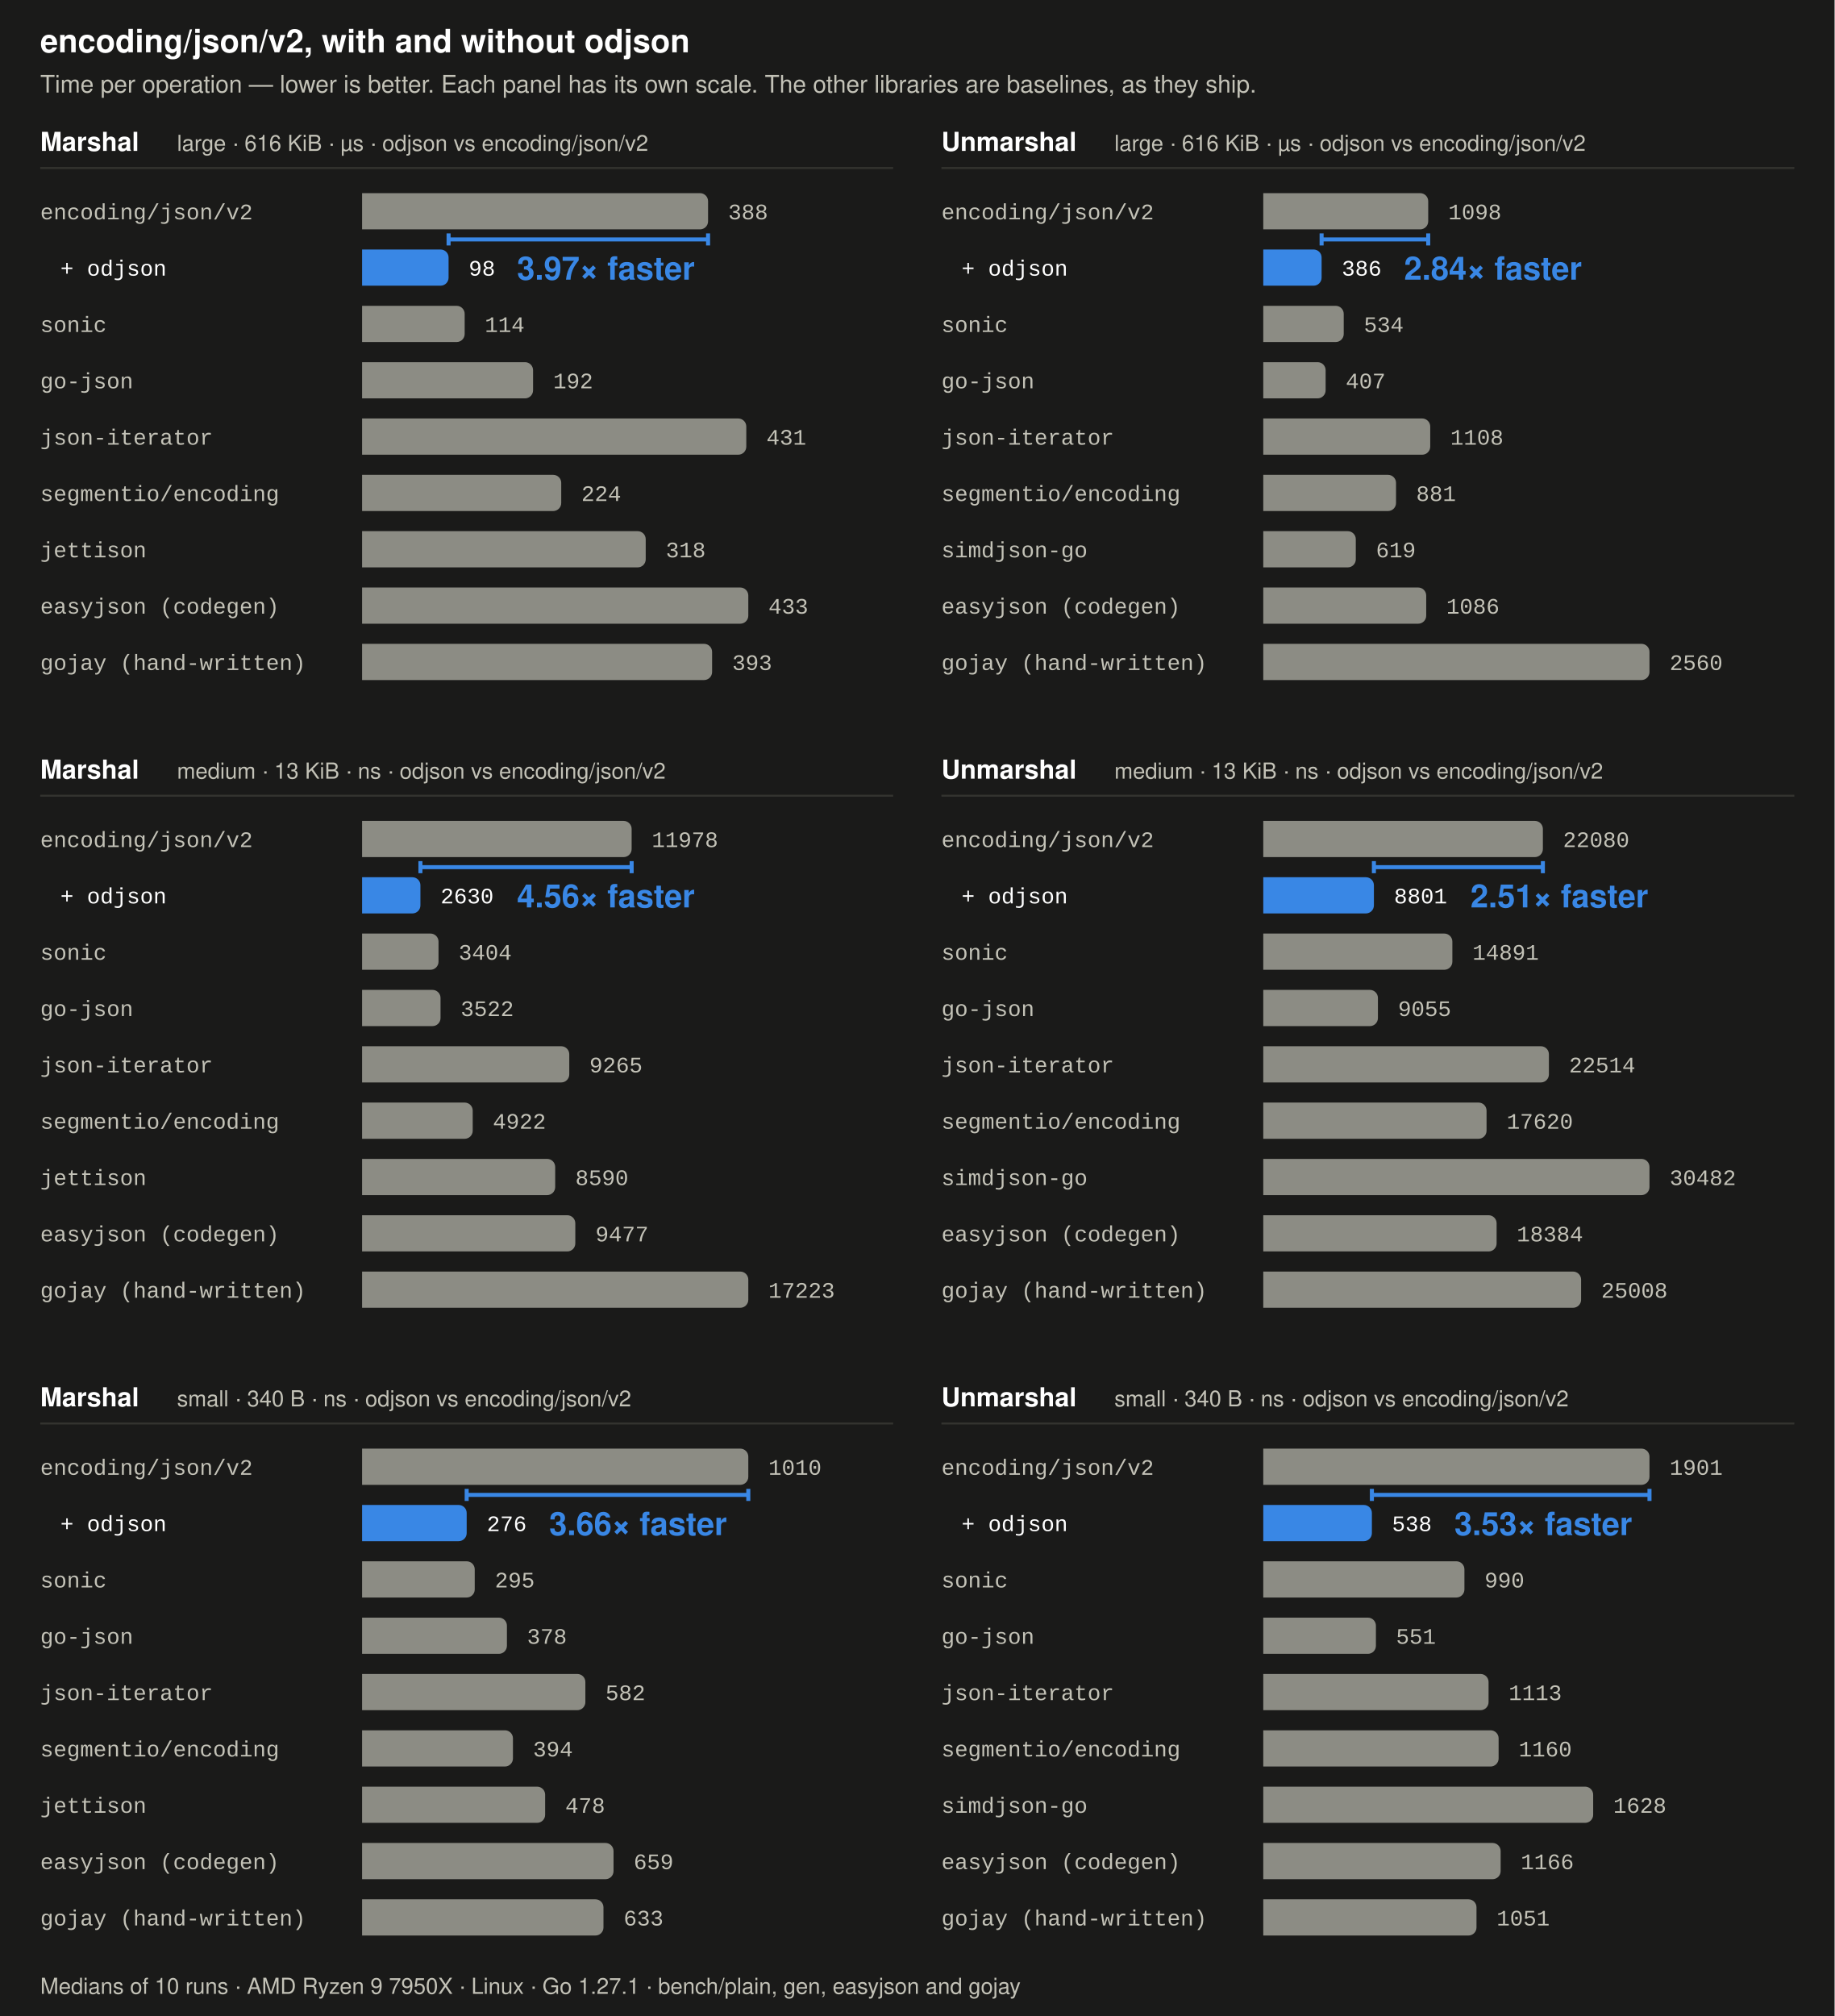
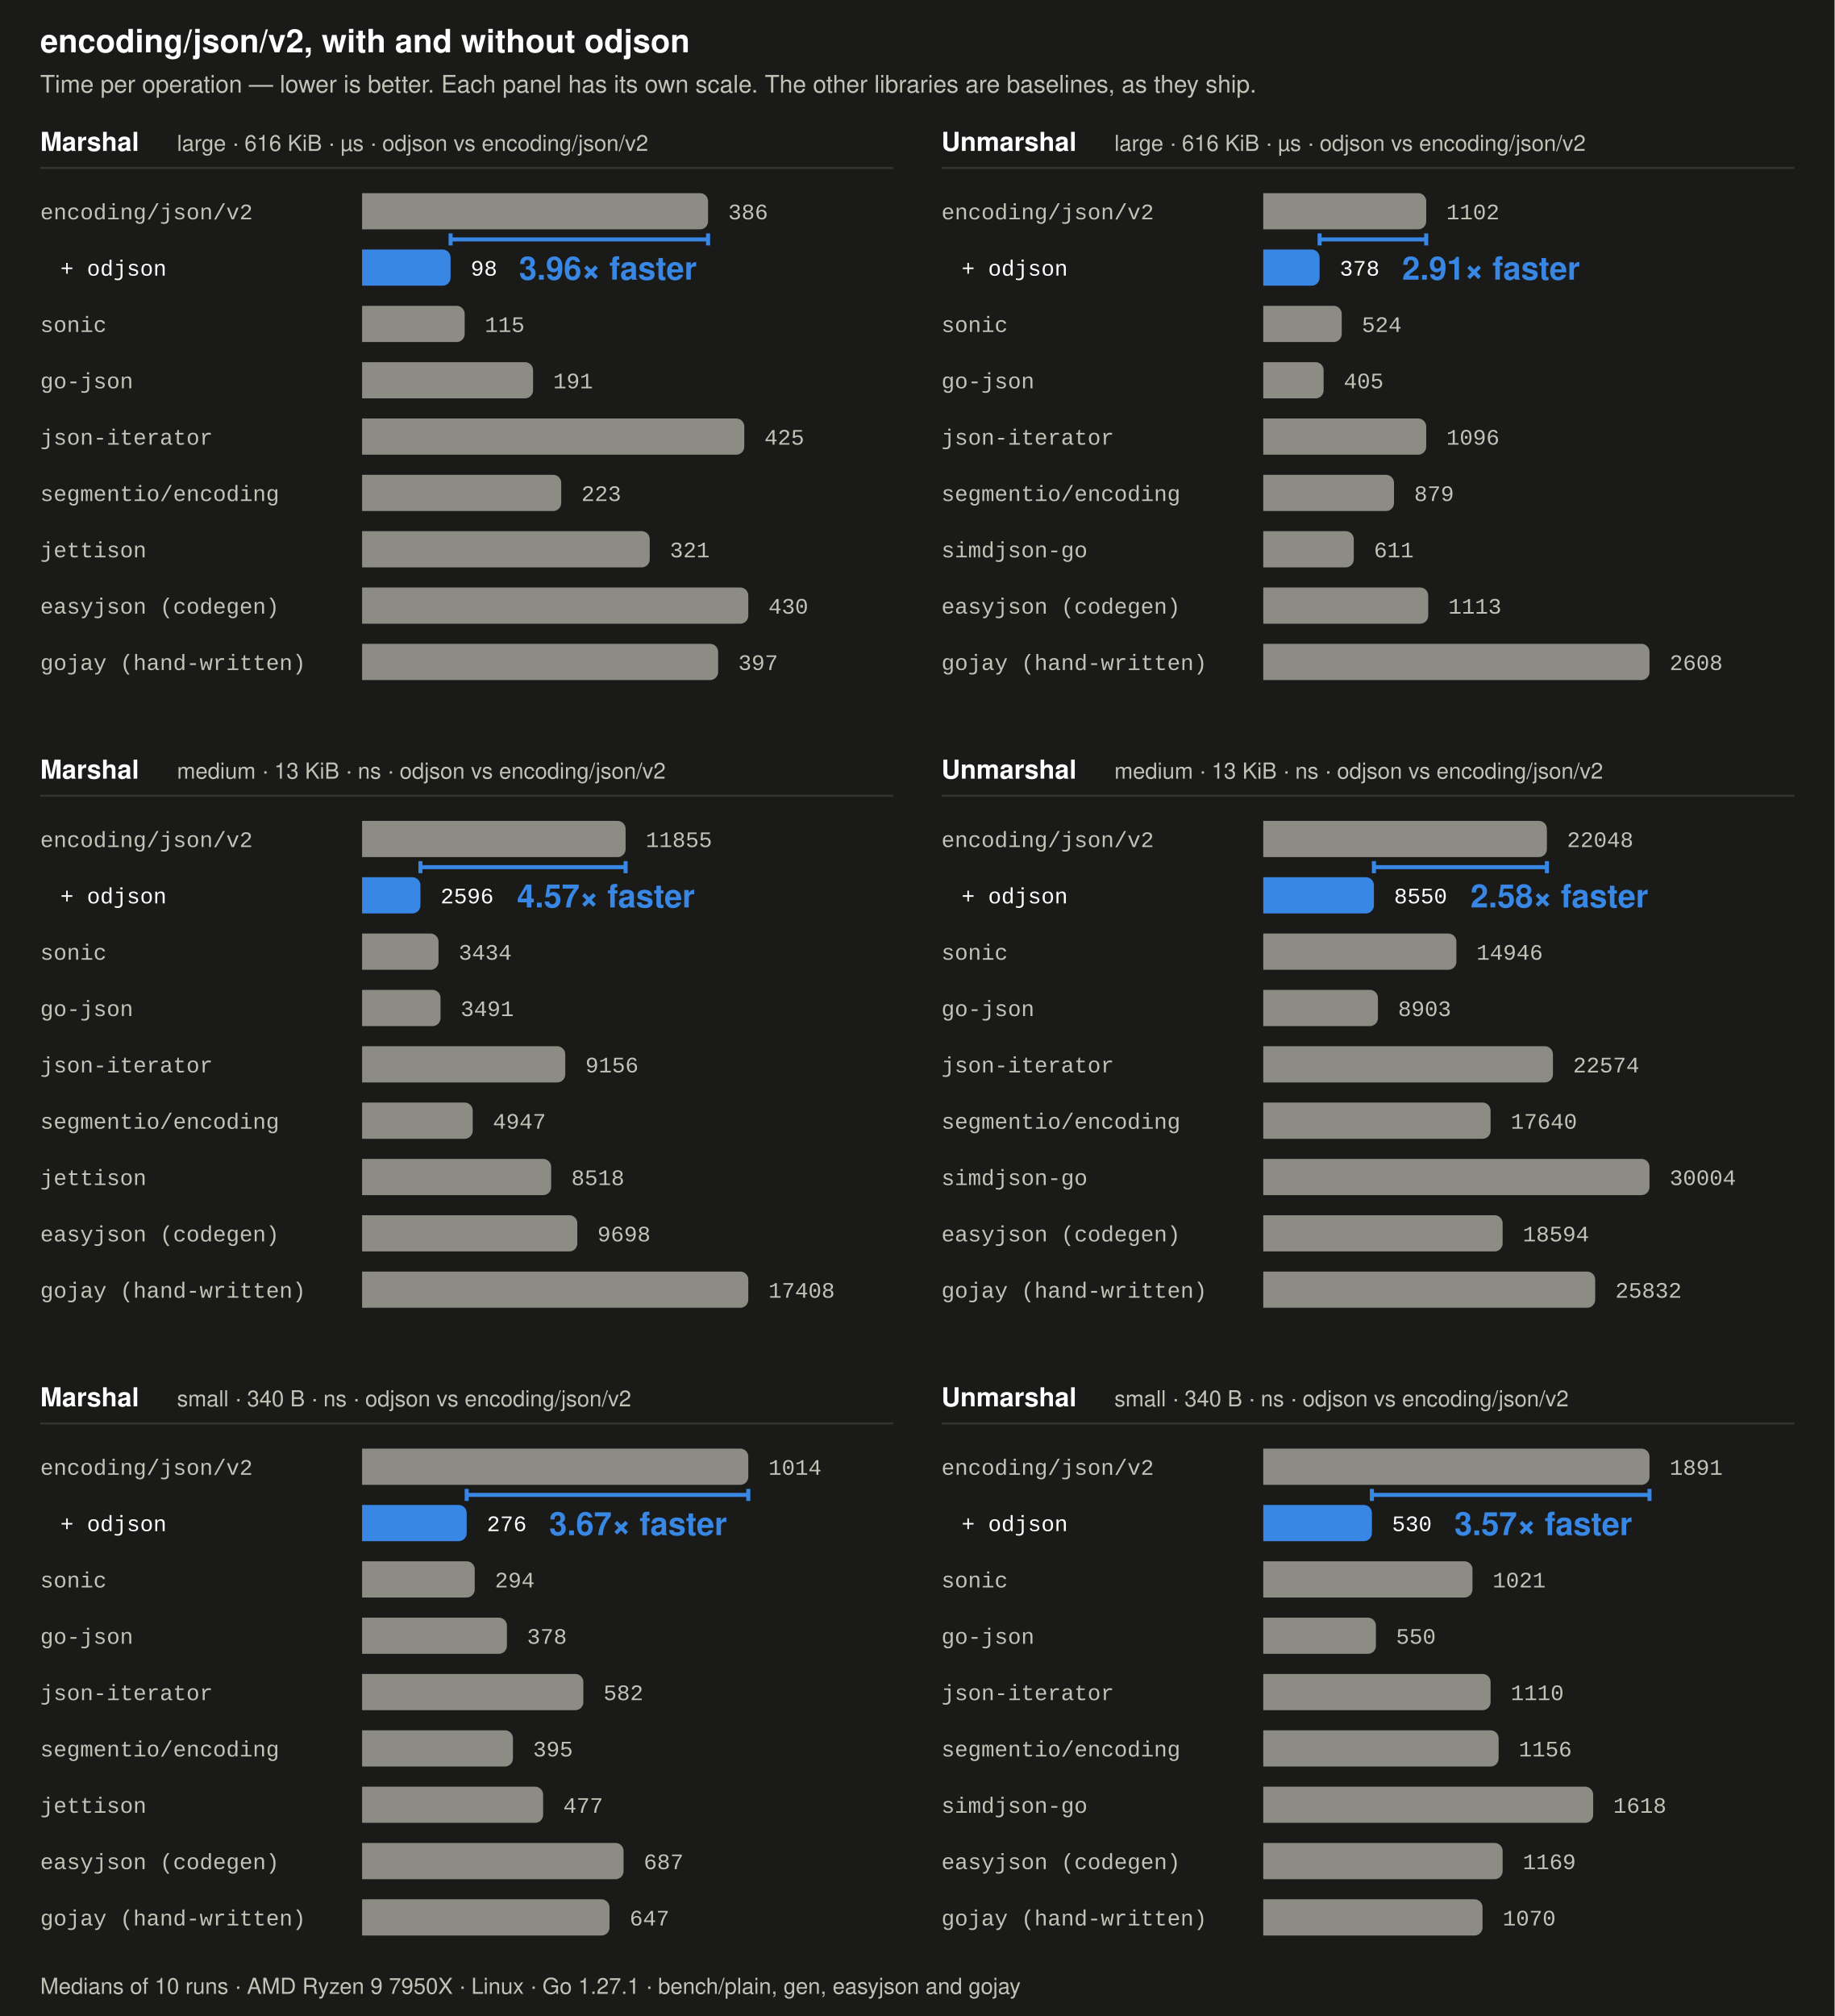
- <svg xmlns="http://www.w3.org/2000/svg" width="912" height="1002" viewBox="0 0 912 1002" role="img" aria-label="Benchmark comparison, lower is better. Marshal large · 616 KiB: encoding/json/v2 388 µs, + odjson 98 µs, sonic 114 µs, go-json 192 µs, json-iterator 431 µs, segmentio/encoding 224 µs, jettison 318 µs, easyjson (codegen) 433 µs, gojay (hand-written) 393 µs. Marshal medium · 13 KiB: encoding/json/v2 11978 ns, + odjson 2630 ns, sonic 3404 ns, go-json 3522 ns, json-iterator 9265 ns, segmentio/encoding 4922 ns, jettison 8590 ns, easyjson (codegen) 9477 ns, gojay (hand-written) 17223 ns. Marshal small · 340 B: encoding/json/v2 1010 ns, + odjson 276 ns, sonic 295 ns, go-json 378 ns, json-iterator 582 ns, segmentio/encoding 394 ns, jettison 478 ns, easyjson (codegen) 659 ns, gojay (hand-written) 633 ns. Unmarshal large · 616 KiB: encoding/json/v2 1098 µs, + odjson 386 µs, sonic 534 µs, go-json 407 µs, json-iterator 1108 µs, segmentio/encoding 881 µs, simdjson-go 619 µs, easyjson (codegen) 1086 µs, gojay (hand-written) 2560 µs. Unmarshal medium · 13 KiB: encoding/json/v2 22080 ns, + odjson 8801 ns, sonic 14891 ns, go-json 9055 ns, json-iterator 22514 ns, segmentio/encoding 17620 ns, simdjson-go 30482 ns, easyjson (codegen) 18384 ns, gojay (hand-written) 25008 ns. Unmarshal small · 340 B: encoding/json/v2 1901 ns, + odjson 538 ns, sonic 990 ns, go-json 551 ns, json-iterator 1113 ns, segmentio/encoding 1160 ns, simdjson-go 1628 ns, easyjson (codegen) 1166 ns, gojay (hand-written) 1051 ns.">
+ <svg xmlns="http://www.w3.org/2000/svg" width="912" height="1002" viewBox="0 0 912 1002" role="img" aria-label="Benchmark comparison, lower is better. Marshal large · 616 KiB: encoding/json/v2 386 µs, + odjson 98 µs, sonic 115 µs, go-json 191 µs, json-iterator 425 µs, segmentio/encoding 223 µs, jettison 321 µs, easyjson (codegen) 430 µs, gojay (hand-written) 397 µs. Marshal medium · 13 KiB: encoding/json/v2 11855 ns, + odjson 2596 ns, sonic 3434 ns, go-json 3491 ns, json-iterator 9156 ns, segmentio/encoding 4947 ns, jettison 8518 ns, easyjson (codegen) 9698 ns, gojay (hand-written) 17408 ns. Marshal small · 340 B: encoding/json/v2 1014 ns, + odjson 276 ns, sonic 294 ns, go-json 378 ns, json-iterator 582 ns, segmentio/encoding 395 ns, jettison 477 ns, easyjson (codegen) 687 ns, gojay (hand-written) 647 ns. Unmarshal large · 616 KiB: encoding/json/v2 1102 µs, + odjson 378 µs, sonic 524 µs, go-json 405 µs, json-iterator 1096 µs, segmentio/encoding 879 µs, simdjson-go 611 µs, easyjson (codegen) 1113 µs, gojay (hand-written) 2608 µs. Unmarshal medium · 13 KiB: encoding/json/v2 22048 ns, + odjson 8550 ns, sonic 14946 ns, go-json 8903 ns, json-iterator 22574 ns, segmentio/encoding 17640 ns, simdjson-go 30004 ns, easyjson (codegen) 18594 ns, gojay (hand-written) 25832 ns. Unmarshal small · 340 B: encoding/json/v2 1891 ns, + odjson 530 ns, sonic 1021 ns, go-json 550 ns, json-iterator 1110 ns, segmentio/encoding 1156 ns, simdjson-go 1618 ns, easyjson (codegen) 1169 ns, gojay (hand-written) 1070 ns.">
  <style>
text{font-family:-apple-system,BlinkMacSystemFont,"Segoe UI",Helvetica,Arial,sans-serif}
.mono{font-family:ui-monospace,SFMono-Regular,Menlo,Consolas,"Liberation Mono",monospace}
.t1{fill:#ffffff}.t2{fill:#c3c2b7}
</style>
  <rect width="912" height="1002" fill="#1a1a19" />
  <text class="t1" x="20" y="26" font-size="16" font-weight="600">encoding/json/v2, with and without odjson</text>
  <text class="t2" x="20" y="46" font-size="12">Time per operation — lower is better. Each panel has its own scale. The other libraries are baselines, as they ship.</text>
  <text class="t1" x="20" y="75" font-size="13" font-weight="600">Marshal</text>
  <text class="t2" x="88" y="75" font-size="11">large · 616 KiB · µs · odjson vs encoding/json/v2</text>
  <rect x="20" y="83" width="424" height="1" fill="#33332f" />
  <text class="mono t2" x="20" y="109" font-size="11">encoding/json/v2</text>
  <path d="M180 96 h168 a4 4 0 0 1 4 4 v10 a4 4 0 0 1 -4 4 h-168 z" fill="#8c8c84" />
-   <text class="mono t2" x="362" y="109" font-size="11">388</text>
+   <text class="mono t2" x="362" y="109" font-size="11">386</text>
  <text class="mono t1" x="30" y="137" font-size="11">+ odjson</text>
-   <path d="M180 124 h39 a4 4 0 0 1 4 4 v10 a4 4 0 0 1 -4 4 h-39 z" fill="#3987e5" />
-   <text class="mono t1" x="233" y="137" font-size="11">98</text>
-   <path d="M223 116 v6 m0 -3 H352 m0 -3 v6" stroke="#3987e5" stroke-width="2" fill="none" />
-   <text x="257" y="139" font-size="16" font-weight="700" fill="#3987e5">3.97× faster</text>
+   <path d="M180 124 h40 a4 4 0 0 1 4 4 v10 a4 4 0 0 1 -4 4 h-40 z" fill="#3987e5" />
+   <text class="mono t1" x="234" y="137" font-size="11">98</text>
+   <path d="M224 116 v6 m0 -3 H352 m0 -3 v6" stroke="#3987e5" stroke-width="2" fill="none" />
+   <text x="258" y="139" font-size="16" font-weight="700" fill="#3987e5">3.96× faster</text>
  <text class="mono t2" x="20" y="165" font-size="11">sonic</text>
  <path d="M180 152 h47 a4 4 0 0 1 4 4 v10 a4 4 0 0 1 -4 4 h-47 z" fill="#8c8c84" />
-   <text class="mono t2" x="241" y="165" font-size="11">114</text>
+   <text class="mono t2" x="241" y="165" font-size="11">115</text>
  <text class="mono t2" x="20" y="193" font-size="11">go-json</text>
  <path d="M180 180 h81 a4 4 0 0 1 4 4 v10 a4 4 0 0 1 -4 4 h-81 z" fill="#8c8c84" />
-   <text class="mono t2" x="275" y="193" font-size="11">192</text>
+   <text class="mono t2" x="275" y="193" font-size="11">191</text>
  <text class="mono t2" x="20" y="221" font-size="11">json-iterator</text>
-   <path d="M180 208 h187 a4 4 0 0 1 4 4 v10 a4 4 0 0 1 -4 4 h-187 z" fill="#8c8c84" />
-   <text class="mono t2" x="381" y="221" font-size="11">431</text>
+   <path d="M180 208 h186 a4 4 0 0 1 4 4 v10 a4 4 0 0 1 -4 4 h-186 z" fill="#8c8c84" />
+   <text class="mono t2" x="380" y="221" font-size="11">425</text>
  <text class="mono t2" x="20" y="249" font-size="11">segmentio/encoding</text>
  <path d="M180 236 h95 a4 4 0 0 1 4 4 v10 a4 4 0 0 1 -4 4 h-95 z" fill="#8c8c84" />
-   <text class="mono t2" x="289" y="249" font-size="11">224</text>
+   <text class="mono t2" x="289" y="249" font-size="11">223</text>
  <text class="mono t2" x="20" y="277" font-size="11">jettison</text>
-   <path d="M180 264 h137 a4 4 0 0 1 4 4 v10 a4 4 0 0 1 -4 4 h-137 z" fill="#8c8c84" />
-   <text class="mono t2" x="331" y="277" font-size="11">318</text>
+   <path d="M180 264 h139 a4 4 0 0 1 4 4 v10 a4 4 0 0 1 -4 4 h-139 z" fill="#8c8c84" />
+   <text class="mono t2" x="333" y="277" font-size="11">321</text>
  <text class="mono t2" x="20" y="305" font-size="11">easyjson (codegen)</text>
  <path d="M180 292 h188 a4 4 0 0 1 4 4 v10 a4 4 0 0 1 -4 4 h-188 z" fill="#8c8c84" />
-   <text class="mono t2" x="382" y="305" font-size="11">433</text>
+   <text class="mono t2" x="382" y="305" font-size="11">430</text>
  <text class="mono t2" x="20" y="333" font-size="11">gojay (hand-written)</text>
-   <path d="M180 320 h170 a4 4 0 0 1 4 4 v10 a4 4 0 0 1 -4 4 h-170 z" fill="#8c8c84" />
-   <text class="mono t2" x="364" y="333" font-size="11">393</text>
+   <path d="M180 320 h173 a4 4 0 0 1 4 4 v10 a4 4 0 0 1 -4 4 h-173 z" fill="#8c8c84" />
+   <text class="mono t2" x="367" y="333" font-size="11">397</text>
  <text class="t1" x="20" y="387" font-size="13" font-weight="600">Marshal</text>
  <text class="t2" x="88" y="387" font-size="11">medium · 13 KiB · ns · odjson vs encoding/json/v2</text>
  <rect x="20" y="395" width="424" height="1" fill="#33332f" />
  <text class="mono t2" x="20" y="421" font-size="11">encoding/json/v2</text>
-   <path d="M180 408 h130 a4 4 0 0 1 4 4 v10 a4 4 0 0 1 -4 4 h-130 z" fill="#8c8c84" />
-   <text class="mono t2" x="324" y="421" font-size="11">11978</text>
+   <path d="M180 408 h127 a4 4 0 0 1 4 4 v10 a4 4 0 0 1 -4 4 h-127 z" fill="#8c8c84" />
+   <text class="mono t2" x="321" y="421" font-size="11">11855</text>
  <text class="mono t1" x="30" y="449" font-size="11">+ odjson</text>
  <path d="M180 436 h25 a4 4 0 0 1 4 4 v10 a4 4 0 0 1 -4 4 h-25 z" fill="#3987e5" />
-   <text class="mono t1" x="219" y="449" font-size="11">2630</text>
-   <path d="M209 428 v6 m0 -3 H314 m0 -3 v6" stroke="#3987e5" stroke-width="2" fill="none" />
-   <text x="257" y="451" font-size="16" font-weight="700" fill="#3987e5">4.56× faster</text>
+   <text class="mono t1" x="219" y="449" font-size="11">2596</text>
+   <path d="M209 428 v6 m0 -3 H311 m0 -3 v6" stroke="#3987e5" stroke-width="2" fill="none" />
+   <text x="257" y="451" font-size="16" font-weight="700" fill="#3987e5">4.57× faster</text>
  <text class="mono t2" x="20" y="477" font-size="11">sonic</text>
  <path d="M180 464 h34 a4 4 0 0 1 4 4 v10 a4 4 0 0 1 -4 4 h-34 z" fill="#8c8c84" />
-   <text class="mono t2" x="228" y="477" font-size="11">3404</text>
+   <text class="mono t2" x="228" y="477" font-size="11">3434</text>
  <text class="mono t2" x="20" y="505" font-size="11">go-json</text>
  <path d="M180 492 h35 a4 4 0 0 1 4 4 v10 a4 4 0 0 1 -4 4 h-35 z" fill="#8c8c84" />
-   <text class="mono t2" x="229" y="505" font-size="11">3522</text>
+   <text class="mono t2" x="229" y="505" font-size="11">3491</text>
  <text class="mono t2" x="20" y="533" font-size="11">json-iterator</text>
-   <path d="M180 520 h99 a4 4 0 0 1 4 4 v10 a4 4 0 0 1 -4 4 h-99 z" fill="#8c8c84" />
-   <text class="mono t2" x="293" y="533" font-size="11">9265</text>
+   <path d="M180 520 h97 a4 4 0 0 1 4 4 v10 a4 4 0 0 1 -4 4 h-97 z" fill="#8c8c84" />
+   <text class="mono t2" x="291" y="533" font-size="11">9156</text>
  <text class="mono t2" x="20" y="561" font-size="11">segmentio/encoding</text>
  <path d="M180 548 h51 a4 4 0 0 1 4 4 v10 a4 4 0 0 1 -4 4 h-51 z" fill="#8c8c84" />
-   <text class="mono t2" x="245" y="561" font-size="11">4922</text>
+   <text class="mono t2" x="245" y="561" font-size="11">4947</text>
  <text class="mono t2" x="20" y="589" font-size="11">jettison</text>
-   <path d="M180 576 h92 a4 4 0 0 1 4 4 v10 a4 4 0 0 1 -4 4 h-92 z" fill="#8c8c84" />
-   <text class="mono t2" x="286" y="589" font-size="11">8590</text>
+   <path d="M180 576 h90 a4 4 0 0 1 4 4 v10 a4 4 0 0 1 -4 4 h-90 z" fill="#8c8c84" />
+   <text class="mono t2" x="284" y="589" font-size="11">8518</text>
  <text class="mono t2" x="20" y="617" font-size="11">easyjson (codegen)</text>
-   <path d="M180 604 h102 a4 4 0 0 1 4 4 v10 a4 4 0 0 1 -4 4 h-102 z" fill="#8c8c84" />
-   <text class="mono t2" x="296" y="617" font-size="11">9477</text>
+   <path d="M180 604 h103 a4 4 0 0 1 4 4 v10 a4 4 0 0 1 -4 4 h-103 z" fill="#8c8c84" />
+   <text class="mono t2" x="297" y="617" font-size="11">9698</text>
  <text class="mono t2" x="20" y="645" font-size="11">gojay (hand-written)</text>
  <path d="M180 632 h188 a4 4 0 0 1 4 4 v10 a4 4 0 0 1 -4 4 h-188 z" fill="#8c8c84" />
-   <text class="mono t2" x="382" y="645" font-size="11">17223</text>
+   <text class="mono t2" x="382" y="645" font-size="11">17408</text>
  <text class="t1" x="20" y="699" font-size="13" font-weight="600">Marshal</text>
  <text class="t2" x="88" y="699" font-size="11">small · 340 B · ns · odjson vs encoding/json/v2</text>
  <rect x="20" y="707" width="424" height="1" fill="#33332f" />
  <text class="mono t2" x="20" y="733" font-size="11">encoding/json/v2</text>
  <path d="M180 720 h188 a4 4 0 0 1 4 4 v10 a4 4 0 0 1 -4 4 h-188 z" fill="#8c8c84" />
-   <text class="mono t2" x="382" y="733" font-size="11">1010</text>
+   <text class="mono t2" x="382" y="733" font-size="11">1014</text>
  <text class="mono t1" x="30" y="761" font-size="11">+ odjson</text>
  <path d="M180 748 h48 a4 4 0 0 1 4 4 v10 a4 4 0 0 1 -4 4 h-48 z" fill="#3987e5" />
  <text class="mono t1" x="242" y="761" font-size="11">276</text>
  <path d="M232 740 v6 m0 -3 H372 m0 -3 v6" stroke="#3987e5" stroke-width="2" fill="none" />
-   <text x="273" y="763" font-size="16" font-weight="700" fill="#3987e5">3.66× faster</text>
+   <text x="273" y="763" font-size="16" font-weight="700" fill="#3987e5">3.67× faster</text>
  <text class="mono t2" x="20" y="789" font-size="11">sonic</text>
  <path d="M180 776 h52 a4 4 0 0 1 4 4 v10 a4 4 0 0 1 -4 4 h-52 z" fill="#8c8c84" />
-   <text class="mono t2" x="246" y="789" font-size="11">295</text>
+   <text class="mono t2" x="246" y="789" font-size="11">294</text>
  <text class="mono t2" x="20" y="817" font-size="11">go-json</text>
  <path d="M180 804 h68 a4 4 0 0 1 4 4 v10 a4 4 0 0 1 -4 4 h-68 z" fill="#8c8c84" />
  <text class="mono t2" x="262" y="817" font-size="11">378</text>
  <text class="mono t2" x="20" y="845" font-size="11">json-iterator</text>
-   <path d="M180 832 h107 a4 4 0 0 1 4 4 v10 a4 4 0 0 1 -4 4 h-107 z" fill="#8c8c84" />
-   <text class="mono t2" x="301" y="845" font-size="11">582</text>
+   <path d="M180 832 h106 a4 4 0 0 1 4 4 v10 a4 4 0 0 1 -4 4 h-106 z" fill="#8c8c84" />
+   <text class="mono t2" x="300" y="845" font-size="11">582</text>
  <text class="mono t2" x="20" y="873" font-size="11">segmentio/encoding</text>
  <path d="M180 860 h71 a4 4 0 0 1 4 4 v10 a4 4 0 0 1 -4 4 h-71 z" fill="#8c8c84" />
-   <text class="mono t2" x="265" y="873" font-size="11">394</text>
+   <text class="mono t2" x="265" y="873" font-size="11">395</text>
  <text class="mono t2" x="20" y="901" font-size="11">jettison</text>
-   <path d="M180 888 h87 a4 4 0 0 1 4 4 v10 a4 4 0 0 1 -4 4 h-87 z" fill="#8c8c84" />
-   <text class="mono t2" x="281" y="901" font-size="11">478</text>
+   <path d="M180 888 h86 a4 4 0 0 1 4 4 v10 a4 4 0 0 1 -4 4 h-86 z" fill="#8c8c84" />
+   <text class="mono t2" x="280" y="901" font-size="11">477</text>
  <text class="mono t2" x="20" y="929" font-size="11">easyjson (codegen)</text>
-   <path d="M180 916 h121 a4 4 0 0 1 4 4 v10 a4 4 0 0 1 -4 4 h-121 z" fill="#8c8c84" />
-   <text class="mono t2" x="315" y="929" font-size="11">659</text>
+   <path d="M180 916 h126 a4 4 0 0 1 4 4 v10 a4 4 0 0 1 -4 4 h-126 z" fill="#8c8c84" />
+   <text class="mono t2" x="320" y="929" font-size="11">687</text>
  <text class="mono t2" x="20" y="957" font-size="11">gojay (hand-written)</text>
-   <path d="M180 944 h116 a4 4 0 0 1 4 4 v10 a4 4 0 0 1 -4 4 h-116 z" fill="#8c8c84" />
-   <text class="mono t2" x="310" y="957" font-size="11">633</text>
+   <path d="M180 944 h119 a4 4 0 0 1 4 4 v10 a4 4 0 0 1 -4 4 h-119 z" fill="#8c8c84" />
+   <text class="mono t2" x="313" y="957" font-size="11">647</text>
  <text class="t1" x="468" y="75" font-size="13" font-weight="600">Unmarshal</text>
  <text class="t2" x="554" y="75" font-size="11">large · 616 KiB · µs · odjson vs encoding/json/v2</text>
  <rect x="468" y="83" width="424" height="1" fill="#33332f" />
  <text class="mono t2" x="468" y="109" font-size="11">encoding/json/v2</text>
-   <path d="M628 96 h78 a4 4 0 0 1 4 4 v10 a4 4 0 0 1 -4 4 h-78 z" fill="#8c8c84" />
-   <text class="mono t2" x="720" y="109" font-size="11">1098</text>
+   <path d="M628 96 h77 a4 4 0 0 1 4 4 v10 a4 4 0 0 1 -4 4 h-77 z" fill="#8c8c84" />
+   <text class="mono t2" x="719" y="109" font-size="11">1102</text>
  <text class="mono t1" x="478" y="137" font-size="11">+ odjson</text>
-   <path d="M628 124 h25 a4 4 0 0 1 4 4 v10 a4 4 0 0 1 -4 4 h-25 z" fill="#3987e5" />
-   <text class="mono t1" x="667" y="137" font-size="11">386</text>
-   <path d="M657 116 v6 m0 -3 H710 m0 -3 v6" stroke="#3987e5" stroke-width="2" fill="none" />
-   <text x="698" y="139" font-size="16" font-weight="700" fill="#3987e5">2.84× faster</text>
+   <path d="M628 124 h24 a4 4 0 0 1 4 4 v10 a4 4 0 0 1 -4 4 h-24 z" fill="#3987e5" />
+   <text class="mono t1" x="666" y="137" font-size="11">378</text>
+   <path d="M656 116 v6 m0 -3 H709 m0 -3 v6" stroke="#3987e5" stroke-width="2" fill="none" />
+   <text x="697" y="139" font-size="16" font-weight="700" fill="#3987e5">2.91× faster</text>
  <text class="mono t2" x="468" y="165" font-size="11">sonic</text>
-   <path d="M628 152 h36 a4 4 0 0 1 4 4 v10 a4 4 0 0 1 -4 4 h-36 z" fill="#8c8c84" />
-   <text class="mono t2" x="678" y="165" font-size="11">534</text>
+   <path d="M628 152 h35 a4 4 0 0 1 4 4 v10 a4 4 0 0 1 -4 4 h-35 z" fill="#8c8c84" />
+   <text class="mono t2" x="677" y="165" font-size="11">524</text>
  <text class="mono t2" x="468" y="193" font-size="11">go-json</text>
-   <path d="M628 180 h27 a4 4 0 0 1 4 4 v10 a4 4 0 0 1 -4 4 h-27 z" fill="#8c8c84" />
-   <text class="mono t2" x="669" y="193" font-size="11">407</text>
+   <path d="M628 180 h26 a4 4 0 0 1 4 4 v10 a4 4 0 0 1 -4 4 h-26 z" fill="#8c8c84" />
+   <text class="mono t2" x="668" y="193" font-size="11">405</text>
  <text class="mono t2" x="468" y="221" font-size="11">json-iterator</text>
-   <path d="M628 208 h79 a4 4 0 0 1 4 4 v10 a4 4 0 0 1 -4 4 h-79 z" fill="#8c8c84" />
-   <text class="mono t2" x="721" y="221" font-size="11">1108</text>
+   <path d="M628 208 h77 a4 4 0 0 1 4 4 v10 a4 4 0 0 1 -4 4 h-77 z" fill="#8c8c84" />
+   <text class="mono t2" x="719" y="221" font-size="11">1096</text>
  <text class="mono t2" x="468" y="249" font-size="11">segmentio/encoding</text>
-   <path d="M628 236 h62 a4 4 0 0 1 4 4 v10 a4 4 0 0 1 -4 4 h-62 z" fill="#8c8c84" />
-   <text class="mono t2" x="704" y="249" font-size="11">881</text>
+   <path d="M628 236 h61 a4 4 0 0 1 4 4 v10 a4 4 0 0 1 -4 4 h-61 z" fill="#8c8c84" />
+   <text class="mono t2" x="703" y="249" font-size="11">879</text>
  <text class="mono t2" x="468" y="277" font-size="11">simdjson-go</text>
-   <path d="M628 264 h42 a4 4 0 0 1 4 4 v10 a4 4 0 0 1 -4 4 h-42 z" fill="#8c8c84" />
-   <text class="mono t2" x="684" y="277" font-size="11">619</text>
+   <path d="M628 264 h41 a4 4 0 0 1 4 4 v10 a4 4 0 0 1 -4 4 h-41 z" fill="#8c8c84" />
+   <text class="mono t2" x="683" y="277" font-size="11">611</text>
  <text class="mono t2" x="468" y="305" font-size="11">easyjson (codegen)</text>
-   <path d="M628 292 h77 a4 4 0 0 1 4 4 v10 a4 4 0 0 1 -4 4 h-77 z" fill="#8c8c84" />
-   <text class="mono t2" x="719" y="305" font-size="11">1086</text>
+   <path d="M628 292 h78 a4 4 0 0 1 4 4 v10 a4 4 0 0 1 -4 4 h-78 z" fill="#8c8c84" />
+   <text class="mono t2" x="720" y="305" font-size="11">1113</text>
  <text class="mono t2" x="468" y="333" font-size="11">gojay (hand-written)</text>
  <path d="M628 320 h188 a4 4 0 0 1 4 4 v10 a4 4 0 0 1 -4 4 h-188 z" fill="#8c8c84" />
-   <text class="mono t2" x="830" y="333" font-size="11">2560</text>
+   <text class="mono t2" x="830" y="333" font-size="11">2608</text>
  <text class="t1" x="468" y="387" font-size="13" font-weight="600">Unmarshal</text>
  <text class="t2" x="554" y="387" font-size="11">medium · 13 KiB · ns · odjson vs encoding/json/v2</text>
  <rect x="468" y="395" width="424" height="1" fill="#33332f" />
  <text class="mono t2" x="468" y="421" font-size="11">encoding/json/v2</text>
-   <path d="M628 408 h135 a4 4 0 0 1 4 4 v10 a4 4 0 0 1 -4 4 h-135 z" fill="#8c8c84" />
-   <text class="mono t2" x="777" y="421" font-size="11">22080</text>
+   <path d="M628 408 h137 a4 4 0 0 1 4 4 v10 a4 4 0 0 1 -4 4 h-137 z" fill="#8c8c84" />
+   <text class="mono t2" x="779" y="421" font-size="11">22048</text>
  <text class="mono t1" x="478" y="449" font-size="11">+ odjson</text>
  <path d="M628 436 h51 a4 4 0 0 1 4 4 v10 a4 4 0 0 1 -4 4 h-51 z" fill="#3987e5" />
-   <text class="mono t1" x="693" y="449" font-size="11">8801</text>
-   <path d="M683 428 v6 m0 -3 H767 m0 -3 v6" stroke="#3987e5" stroke-width="2" fill="none" />
-   <text x="731" y="451" font-size="16" font-weight="700" fill="#3987e5">2.51× faster</text>
+   <text class="mono t1" x="693" y="449" font-size="11">8550</text>
+   <path d="M683 428 v6 m0 -3 H769 m0 -3 v6" stroke="#3987e5" stroke-width="2" fill="none" />
+   <text x="731" y="451" font-size="16" font-weight="700" fill="#3987e5">2.58× faster</text>
  <text class="mono t2" x="468" y="477" font-size="11">sonic</text>
-   <path d="M628 464 h90 a4 4 0 0 1 4 4 v10 a4 4 0 0 1 -4 4 h-90 z" fill="#8c8c84" />
-   <text class="mono t2" x="732" y="477" font-size="11">14891</text>
+   <path d="M628 464 h92 a4 4 0 0 1 4 4 v10 a4 4 0 0 1 -4 4 h-92 z" fill="#8c8c84" />
+   <text class="mono t2" x="734" y="477" font-size="11">14946</text>
  <text class="mono t2" x="468" y="505" font-size="11">go-json</text>
  <path d="M628 492 h53 a4 4 0 0 1 4 4 v10 a4 4 0 0 1 -4 4 h-53 z" fill="#8c8c84" />
-   <text class="mono t2" x="695" y="505" font-size="11">9055</text>
+   <text class="mono t2" x="695" y="505" font-size="11">8903</text>
  <text class="mono t2" x="468" y="533" font-size="11">json-iterator</text>
-   <path d="M628 520 h138 a4 4 0 0 1 4 4 v10 a4 4 0 0 1 -4 4 h-138 z" fill="#8c8c84" />
-   <text class="mono t2" x="780" y="533" font-size="11">22514</text>
+   <path d="M628 520 h140 a4 4 0 0 1 4 4 v10 a4 4 0 0 1 -4 4 h-140 z" fill="#8c8c84" />
+   <text class="mono t2" x="782" y="533" font-size="11">22574</text>
  <text class="mono t2" x="468" y="561" font-size="11">segmentio/encoding</text>
-   <path d="M628 548 h107 a4 4 0 0 1 4 4 v10 a4 4 0 0 1 -4 4 h-107 z" fill="#8c8c84" />
-   <text class="mono t2" x="749" y="561" font-size="11">17620</text>
+   <path d="M628 548 h109 a4 4 0 0 1 4 4 v10 a4 4 0 0 1 -4 4 h-109 z" fill="#8c8c84" />
+   <text class="mono t2" x="751" y="561" font-size="11">17640</text>
  <text class="mono t2" x="468" y="589" font-size="11">simdjson-go</text>
  <path d="M628 576 h188 a4 4 0 0 1 4 4 v10 a4 4 0 0 1 -4 4 h-188 z" fill="#8c8c84" />
-   <text class="mono t2" x="830" y="589" font-size="11">30482</text>
+   <text class="mono t2" x="830" y="589" font-size="11">30004</text>
  <text class="mono t2" x="468" y="617" font-size="11">easyjson (codegen)</text>
-   <path d="M628 604 h112 a4 4 0 0 1 4 4 v10 a4 4 0 0 1 -4 4 h-112 z" fill="#8c8c84" />
-   <text class="mono t2" x="754" y="617" font-size="11">18384</text>
+   <path d="M628 604 h115 a4 4 0 0 1 4 4 v10 a4 4 0 0 1 -4 4 h-115 z" fill="#8c8c84" />
+   <text class="mono t2" x="757" y="617" font-size="11">18594</text>
  <text class="mono t2" x="468" y="645" font-size="11">gojay (hand-written)</text>
-   <path d="M628 632 h154 a4 4 0 0 1 4 4 v10 a4 4 0 0 1 -4 4 h-154 z" fill="#8c8c84" />
-   <text class="mono t2" x="796" y="645" font-size="11">25008</text>
+   <path d="M628 632 h161 a4 4 0 0 1 4 4 v10 a4 4 0 0 1 -4 4 h-161 z" fill="#8c8c84" />
+   <text class="mono t2" x="803" y="645" font-size="11">25832</text>
  <text class="t1" x="468" y="699" font-size="13" font-weight="600">Unmarshal</text>
  <text class="t2" x="554" y="699" font-size="11">small · 340 B · ns · odjson vs encoding/json/v2</text>
  <rect x="468" y="707" width="424" height="1" fill="#33332f" />
  <text class="mono t2" x="468" y="733" font-size="11">encoding/json/v2</text>
  <path d="M628 720 h188 a4 4 0 0 1 4 4 v10 a4 4 0 0 1 -4 4 h-188 z" fill="#8c8c84" />
-   <text class="mono t2" x="830" y="733" font-size="11">1901</text>
+   <text class="mono t2" x="830" y="733" font-size="11">1891</text>
  <text class="mono t1" x="478" y="761" font-size="11">+ odjson</text>
  <path d="M628 748 h50 a4 4 0 0 1 4 4 v10 a4 4 0 0 1 -4 4 h-50 z" fill="#3987e5" />
-   <text class="mono t1" x="692" y="761" font-size="11">538</text>
+   <text class="mono t1" x="692" y="761" font-size="11">530</text>
  <path d="M682 740 v6 m0 -3 H820 m0 -3 v6" stroke="#3987e5" stroke-width="2" fill="none" />
-   <text x="723" y="763" font-size="16" font-weight="700" fill="#3987e5">3.53× faster</text>
+   <text x="723" y="763" font-size="16" font-weight="700" fill="#3987e5">3.57× faster</text>
  <text class="mono t2" x="468" y="789" font-size="11">sonic</text>
-   <path d="M628 776 h96 a4 4 0 0 1 4 4 v10 a4 4 0 0 1 -4 4 h-96 z" fill="#8c8c84" />
-   <text class="mono t2" x="738" y="789" font-size="11">990</text>
+   <path d="M628 776 h100 a4 4 0 0 1 4 4 v10 a4 4 0 0 1 -4 4 h-100 z" fill="#8c8c84" />
+   <text class="mono t2" x="742" y="789" font-size="11">1021</text>
  <text class="mono t2" x="468" y="817" font-size="11">go-json</text>
  <path d="M628 804 h52 a4 4 0 0 1 4 4 v10 a4 4 0 0 1 -4 4 h-52 z" fill="#8c8c84" />
-   <text class="mono t2" x="694" y="817" font-size="11">551</text>
+   <text class="mono t2" x="694" y="817" font-size="11">550</text>
  <text class="mono t2" x="468" y="845" font-size="11">json-iterator</text>
-   <path d="M628 832 h108 a4 4 0 0 1 4 4 v10 a4 4 0 0 1 -4 4 h-108 z" fill="#8c8c84" />
-   <text class="mono t2" x="750" y="845" font-size="11">1113</text>
+   <path d="M628 832 h109 a4 4 0 0 1 4 4 v10 a4 4 0 0 1 -4 4 h-109 z" fill="#8c8c84" />
+   <text class="mono t2" x="751" y="845" font-size="11">1110</text>
  <text class="mono t2" x="468" y="873" font-size="11">segmentio/encoding</text>
  <path d="M628 860 h113 a4 4 0 0 1 4 4 v10 a4 4 0 0 1 -4 4 h-113 z" fill="#8c8c84" />
-   <text class="mono t2" x="755" y="873" font-size="11">1160</text>
+   <text class="mono t2" x="755" y="873" font-size="11">1156</text>
  <text class="mono t2" x="468" y="901" font-size="11">simdjson-go</text>
  <path d="M628 888 h160 a4 4 0 0 1 4 4 v10 a4 4 0 0 1 -4 4 h-160 z" fill="#8c8c84" />
-   <text class="mono t2" x="802" y="901" font-size="11">1628</text>
+   <text class="mono t2" x="802" y="901" font-size="11">1618</text>
  <text class="mono t2" x="468" y="929" font-size="11">easyjson (codegen)</text>
-   <path d="M628 916 h114 a4 4 0 0 1 4 4 v10 a4 4 0 0 1 -4 4 h-114 z" fill="#8c8c84" />
-   <text class="mono t2" x="756" y="929" font-size="11">1166</text>
+   <path d="M628 916 h115 a4 4 0 0 1 4 4 v10 a4 4 0 0 1 -4 4 h-115 z" fill="#8c8c84" />
+   <text class="mono t2" x="757" y="929" font-size="11">1169</text>
  <text class="mono t2" x="468" y="957" font-size="11">gojay (hand-written)</text>
-   <path d="M628 944 h102 a4 4 0 0 1 4 4 v10 a4 4 0 0 1 -4 4 h-102 z" fill="#8c8c84" />
-   <text class="mono t2" x="744" y="957" font-size="11">1051</text>
+   <path d="M628 944 h105 a4 4 0 0 1 4 4 v10 a4 4 0 0 1 -4 4 h-105 z" fill="#8c8c84" />
+   <text class="mono t2" x="747" y="957" font-size="11">1070</text>
  <text class="t2" x="20" y="991" font-size="11">Medians of 10 runs · AMD Ryzen 9 7950X · Linux · Go 1.27.1 · bench/plain, gen, easyjson and gojay</text>
</svg>
